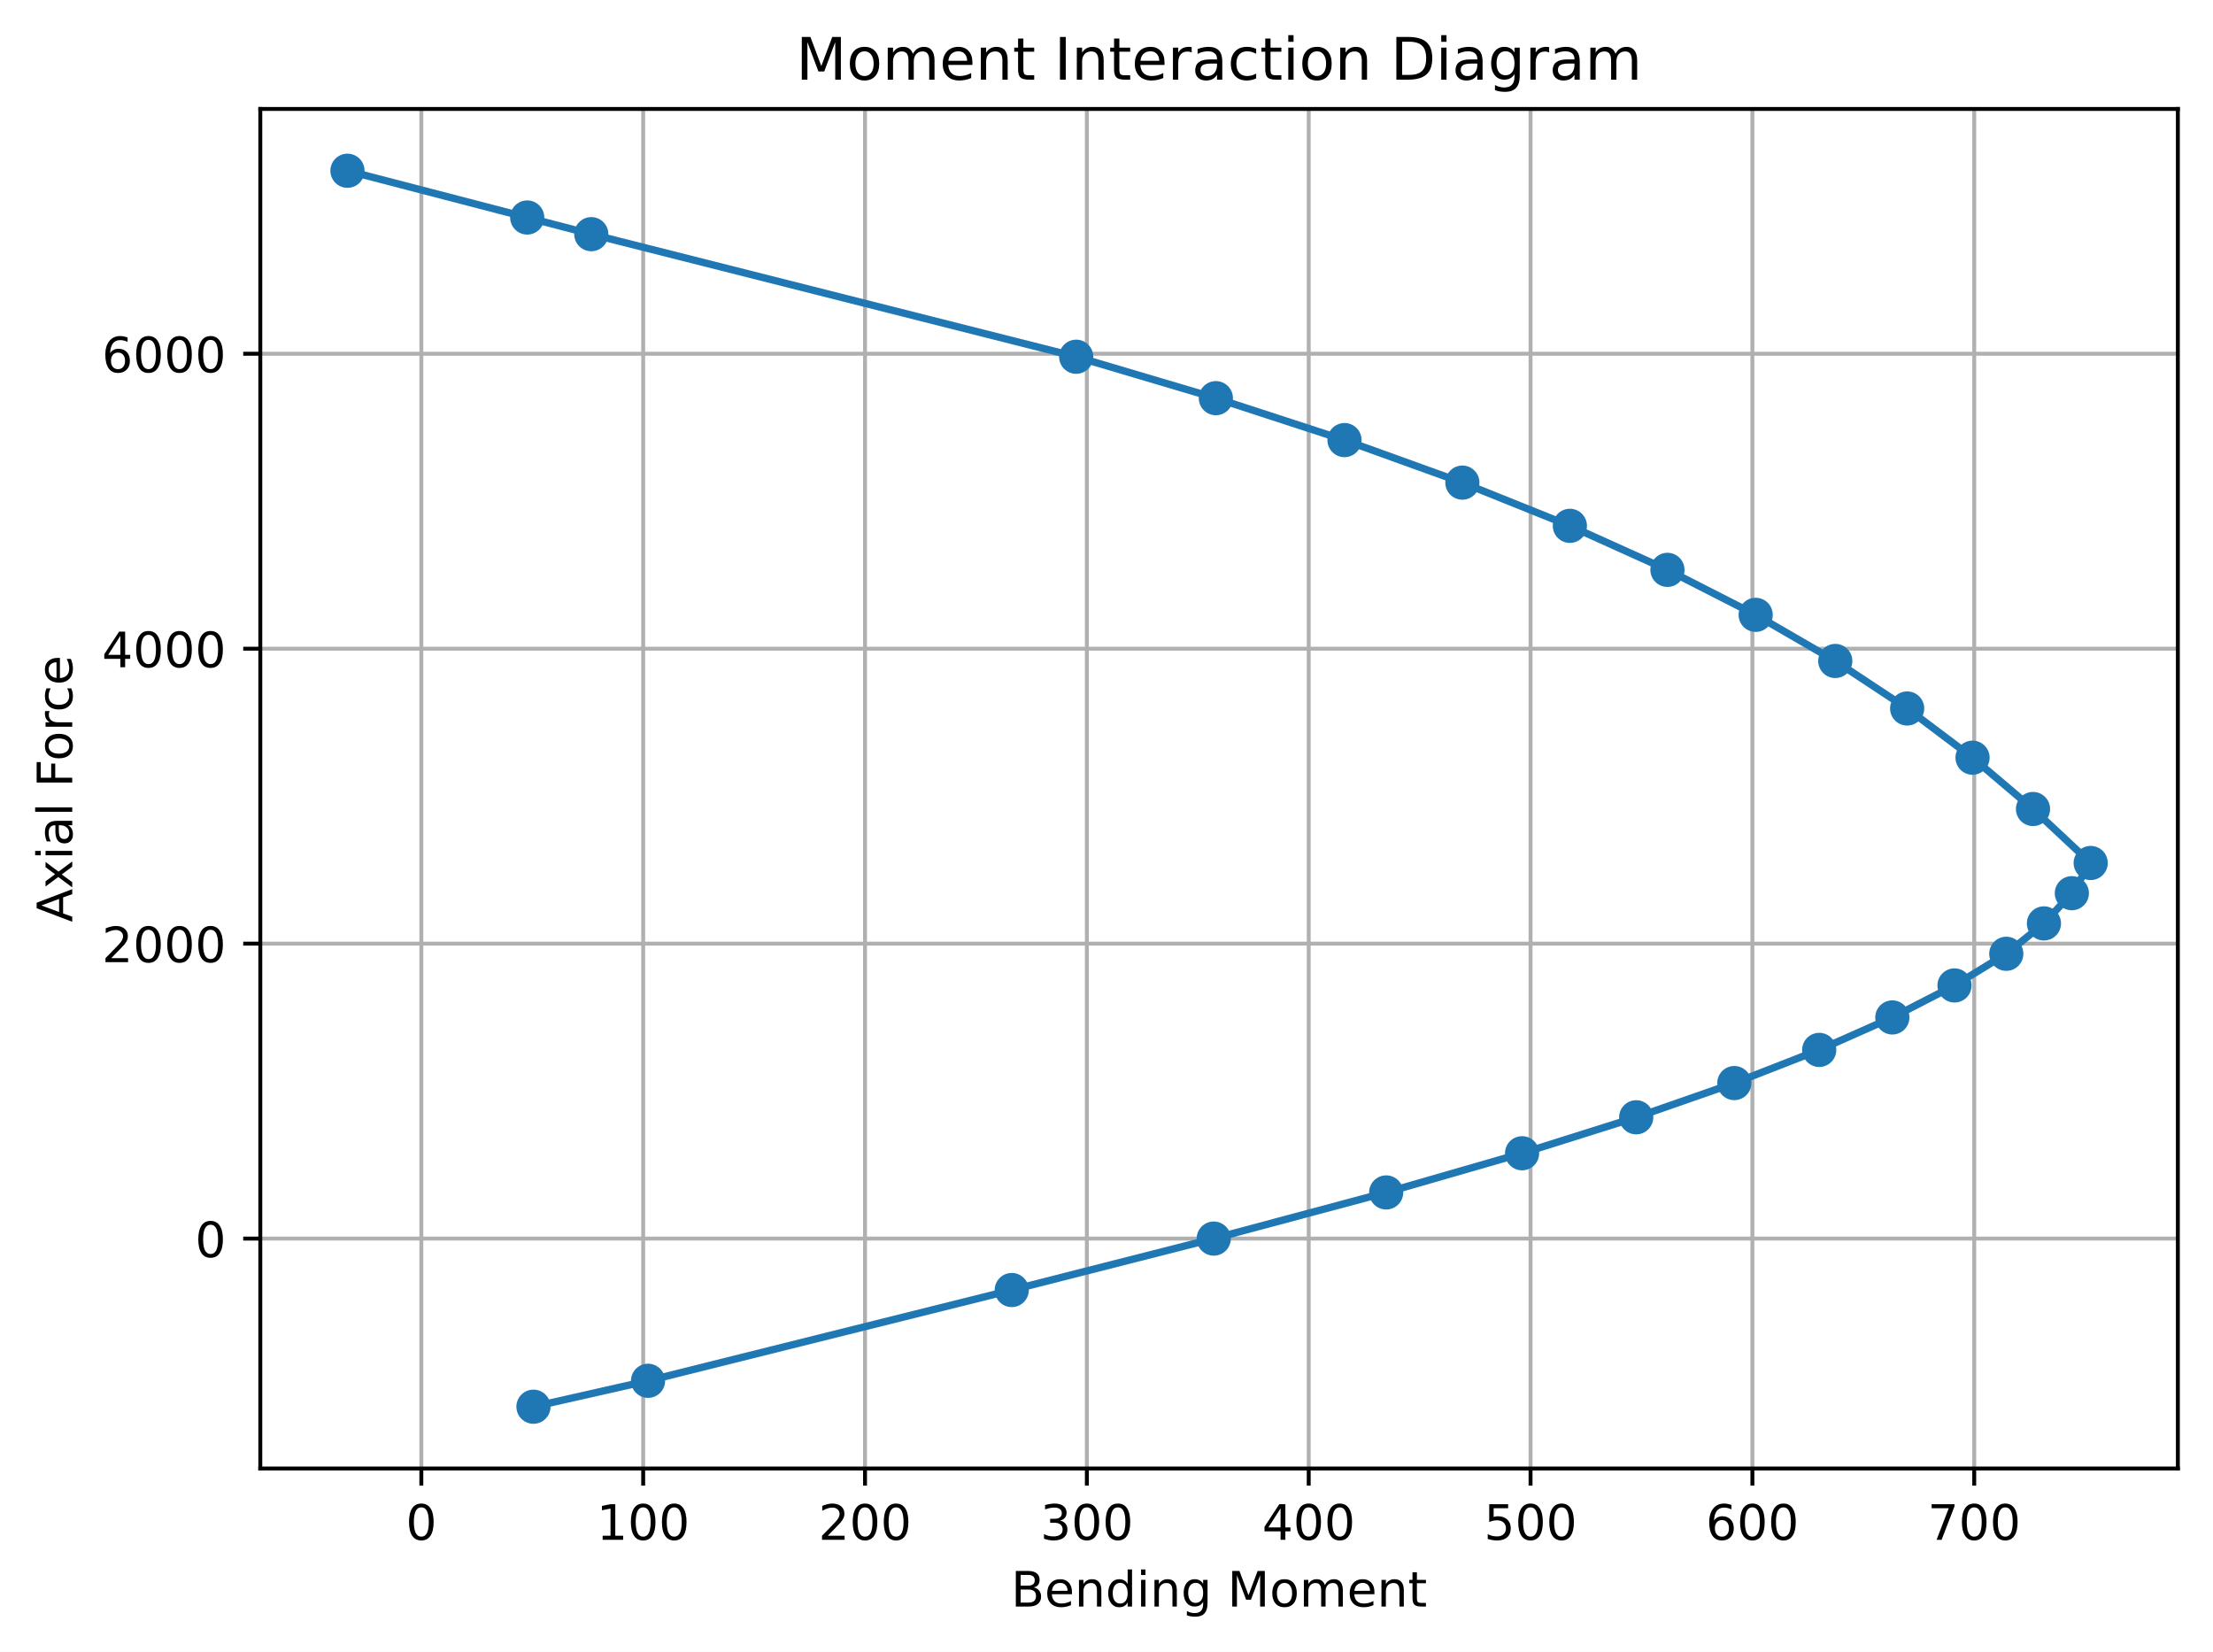
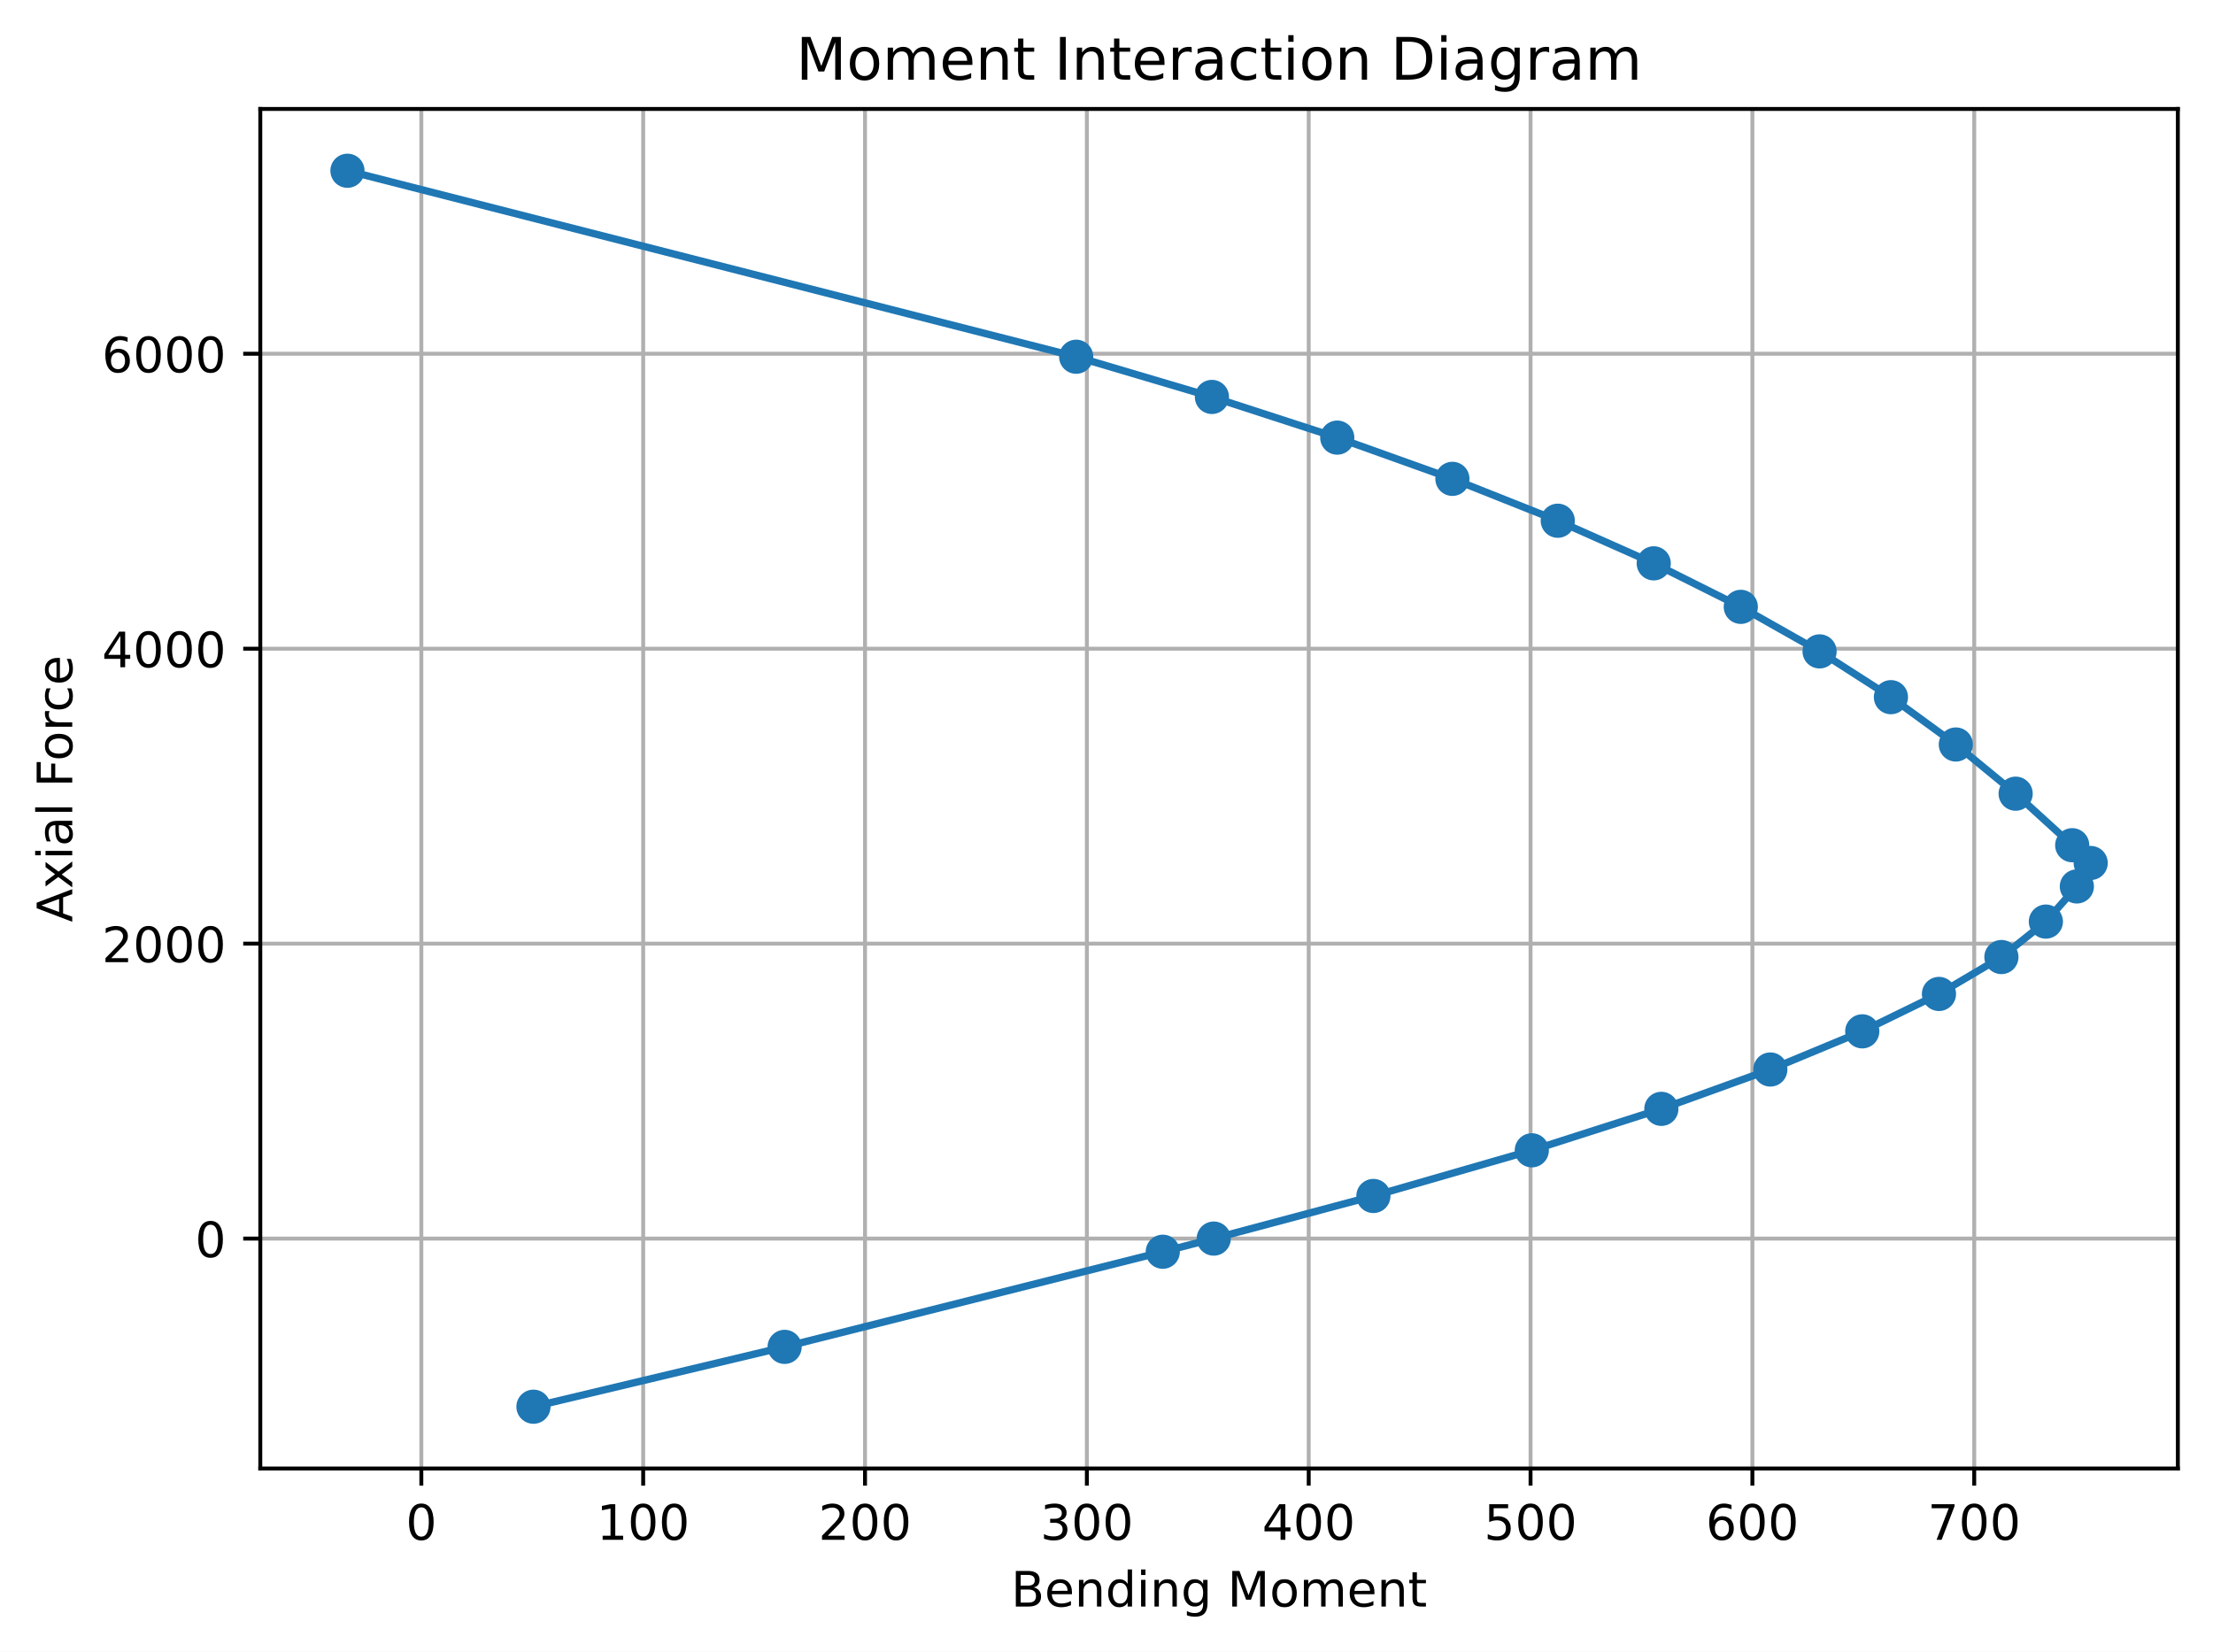
<svg xmlns="http://www.w3.org/2000/svg" xmlns:xlink="http://www.w3.org/1999/xlink" width="453.384pt" height="338.374pt" viewBox="0 0 453.384 338.374" version="1.1">
  <defs>
    <style type="text/css">*{stroke-linejoin: round; stroke-linecap: butt}</style>
  </defs>
  <g id="figure_1">
    <g id="patch_1">
      <path d="M -0 338.374  L 453.384 338.374  L 453.384 0  L -0 0  z " style="fill: #ffffff" />
    </g>
    <g id="axes_1">
      <g id="patch_2">
        <path d="M 53.328 300.818  L 446.184 300.818  L 446.184 22.318  L 53.328 22.318  z " style="fill: #ffffff" />
      </g>
      <g id="matplotlib.axis_1">
        <g id="xtick_1">
          <g id="line2d_1">
-             <path d="M 86.321 300.818  L 86.321 22.318  " clip-path="url(#p6e208a5904)" style="fill: none; stroke: #b0b0b0; stroke-width: 0.8; stroke-linecap: square" />
+             <path d="M 86.321 300.818  L 86.321 22.318  " clip-path="url(#pa97725a201)" style="fill: none; stroke: #b0b0b0; stroke-width: 0.8; stroke-linecap: square" />
          </g>
          <g id="line2d_2">
            <defs>
-               <path id="mb09eda11fc" d="M 0 0  L 0 3.5  " style="stroke: #000000; stroke-width: 0.8" />
+               <path id="m9ec57930f7" d="M 0 0  L 0 3.5  " style="stroke: #000000; stroke-width: 0.8" />
            </defs>
            <g>
-               <use xlink:href="#mb09eda11fc" x="86.321" y="300.818" style="stroke: #000000; stroke-width: 0.8" />
+               <use xlink:href="#m9ec57930f7" x="86.321" y="300.818" style="stroke: #000000; stroke-width: 0.8" />
            </g>
          </g>
          <g id="text_1">
            <g transform="translate(83.14008 315.4166) scale(0.1 -0.1)">
              <defs>
                <path id="DejaVuSans-30" d="M 2034 4250  Q 1547 4250 1301 3770  Q 1056 3291 1056 2328  Q 1056 1369 1301 889  Q 1547 409 2034 409  Q 2525 409 2770 889  Q 3016 1369 3016 2328  Q 3016 3291 2770 3770  Q 2525 4250 2034 4250  z M 2034 4750  Q 2819 4750 3233 4129  Q 3647 3509 3647 2328  Q 3647 1150 3233 529  Q 2819 -91 2034 -91  Q 1250 -91 836 529  Q 422 1150 422 2328  Q 422 3509 836 4129  Q 1250 4750 2034 4750  z " transform="scale(0.015625)" />
              </defs>
              <use xlink:href="#DejaVuSans-30" />
            </g>
          </g>
        </g>
        <g id="xtick_2">
          <g id="line2d_3">
-             <path d="M 131.771 300.818  L 131.771 22.318  " clip-path="url(#p6e208a5904)" style="fill: none; stroke: #b0b0b0; stroke-width: 0.8; stroke-linecap: square" />
+             <path d="M 131.771 300.818  L 131.771 22.318  " clip-path="url(#pa97725a201)" style="fill: none; stroke: #b0b0b0; stroke-width: 0.8; stroke-linecap: square" />
          </g>
          <g id="line2d_4">
            <g>
-               <use xlink:href="#mb09eda11fc" x="131.771" y="300.818" style="stroke: #000000; stroke-width: 0.8" />
+               <use xlink:href="#m9ec57930f7" x="131.771" y="300.818" style="stroke: #000000; stroke-width: 0.8" />
            </g>
          </g>
          <g id="text_2">
            <g transform="translate(122.2269 315.4166) scale(0.1 -0.1)">
              <defs>
                <path id="DejaVuSans-31" d="M 794 531  L 1825 531  L 1825 4091  L 703 3866  L 703 4441  L 1819 4666  L 2450 4666  L 2450 531  L 3481 531  L 3481 0  L 794 0  L 794 531  z " transform="scale(0.015625)" />
              </defs>
              <use xlink:href="#DejaVuSans-31" />
              <use xlink:href="#DejaVuSans-30" x="63.623" />
              <use xlink:href="#DejaVuSans-30" x="127.246" />
            </g>
          </g>
        </g>
        <g id="xtick_3">
          <g id="line2d_5">
-             <path d="M 177.22 300.818  L 177.22 22.318  " clip-path="url(#p6e208a5904)" style="fill: none; stroke: #b0b0b0; stroke-width: 0.8; stroke-linecap: square" />
+             <path d="M 177.22 300.818  L 177.22 22.318  " clip-path="url(#pa97725a201)" style="fill: none; stroke: #b0b0b0; stroke-width: 0.8; stroke-linecap: square" />
          </g>
          <g id="line2d_6">
            <g>
-               <use xlink:href="#mb09eda11fc" x="177.22" y="300.818" style="stroke: #000000; stroke-width: 0.8" />
+               <use xlink:href="#m9ec57930f7" x="177.22" y="300.818" style="stroke: #000000; stroke-width: 0.8" />
            </g>
          </g>
          <g id="text_3">
            <g transform="translate(167.6762 315.4166) scale(0.1 -0.1)">
              <defs>
                <path id="DejaVuSans-32" d="M 1228 531  L 3431 531  L 3431 0  L 469 0  L 469 531  Q 828 903 1448 1529  Q 2069 2156 2228 2338  Q 2531 2678 2651 2914  Q 2772 3150 2772 3378  Q 2772 3750 2511 3984  Q 2250 4219 1831 4219  Q 1534 4219 1204 4116  Q 875 4013 500 3803  L 500 4441  Q 881 4594 1212 4672  Q 1544 4750 1819 4750  Q 2544 4750 2975 4387  Q 3406 4025 3406 3419  Q 3406 3131 3298 2873  Q 3191 2616 2906 2266  Q 2828 2175 2409 1742  Q 1991 1309 1228 531  z " transform="scale(0.015625)" />
              </defs>
              <use xlink:href="#DejaVuSans-32" />
              <use xlink:href="#DejaVuSans-30" x="63.623" />
              <use xlink:href="#DejaVuSans-30" x="127.246" />
            </g>
          </g>
        </g>
        <g id="xtick_4">
          <g id="line2d_7">
-             <path d="M 222.669 300.818  L 222.669 22.318  " clip-path="url(#p6e208a5904)" style="fill: none; stroke: #b0b0b0; stroke-width: 0.8; stroke-linecap: square" />
+             <path d="M 222.669 300.818  L 222.669 22.318  " clip-path="url(#pa97725a201)" style="fill: none; stroke: #b0b0b0; stroke-width: 0.8; stroke-linecap: square" />
          </g>
          <g id="line2d_8">
            <g>
-               <use xlink:href="#mb09eda11fc" x="222.669" y="300.818" style="stroke: #000000; stroke-width: 0.8" />
+               <use xlink:href="#m9ec57930f7" x="222.669" y="300.818" style="stroke: #000000; stroke-width: 0.8" />
            </g>
          </g>
          <g id="text_4">
            <g transform="translate(213.1255 315.4166) scale(0.1 -0.1)">
              <defs>
                <path id="DejaVuSans-33" d="M 2597 2516  Q 3050 2419 3304 2112  Q 3559 1806 3559 1356  Q 3559 666 3084 287  Q 2609 -91 1734 -91  Q 1441 -91 1130 -33  Q 819 25 488 141  L 488 750  Q 750 597 1062 519  Q 1375 441 1716 441  Q 2309 441 2620 675  Q 2931 909 2931 1356  Q 2931 1769 2642 2001  Q 2353 2234 1838 2234  L 1294 2234  L 1294 2753  L 1863 2753  Q 2328 2753 2575 2939  Q 2822 3125 2822 3475  Q 2822 3834 2567 4026  Q 2313 4219 1838 4219  Q 1578 4219 1281 4162  Q 984 4106 628 3988  L 628 4550  Q 988 4650 1302 4700  Q 1616 4750 1894 4750  Q 2613 4750 3031 4423  Q 3450 4097 3450 3541  Q 3450 3153 3228 2886  Q 3006 2619 2597 2516  z " transform="scale(0.015625)" />
              </defs>
              <use xlink:href="#DejaVuSans-33" />
              <use xlink:href="#DejaVuSans-30" x="63.623" />
              <use xlink:href="#DejaVuSans-30" x="127.246" />
            </g>
          </g>
        </g>
        <g id="xtick_5">
          <g id="line2d_9">
-             <path d="M 268.119 300.818  L 268.119 22.318  " clip-path="url(#p6e208a5904)" style="fill: none; stroke: #b0b0b0; stroke-width: 0.8; stroke-linecap: square" />
+             <path d="M 268.119 300.818  L 268.119 22.318  " clip-path="url(#pa97725a201)" style="fill: none; stroke: #b0b0b0; stroke-width: 0.8; stroke-linecap: square" />
          </g>
          <g id="line2d_10">
            <g>
-               <use xlink:href="#mb09eda11fc" x="268.119" y="300.818" style="stroke: #000000; stroke-width: 0.8" />
+               <use xlink:href="#m9ec57930f7" x="268.119" y="300.818" style="stroke: #000000; stroke-width: 0.8" />
            </g>
          </g>
          <g id="text_5">
            <g transform="translate(258.5748 315.4166) scale(0.1 -0.1)">
              <defs>
                <path id="DejaVuSans-34" d="M 2419 4116  L 825 1625  L 2419 1625  L 2419 4116  z M 2253 4666  L 3047 4666  L 3047 1625  L 3713 1625  L 3713 1100  L 3047 1100  L 3047 0  L 2419 0  L 2419 1100  L 313 1100  L 313 1709  L 2253 4666  z " transform="scale(0.015625)" />
              </defs>
              <use xlink:href="#DejaVuSans-34" />
              <use xlink:href="#DejaVuSans-30" x="63.623" />
              <use xlink:href="#DejaVuSans-30" x="127.246" />
            </g>
          </g>
        </g>
        <g id="xtick_6">
          <g id="line2d_11">
-             <path d="M 313.568 300.818  L 313.568 22.318  " clip-path="url(#p6e208a5904)" style="fill: none; stroke: #b0b0b0; stroke-width: 0.8; stroke-linecap: square" />
+             <path d="M 313.568 300.818  L 313.568 22.318  " clip-path="url(#pa97725a201)" style="fill: none; stroke: #b0b0b0; stroke-width: 0.8; stroke-linecap: square" />
          </g>
          <g id="line2d_12">
            <g>
-               <use xlink:href="#mb09eda11fc" x="313.568" y="300.818" style="stroke: #000000; stroke-width: 0.8" />
+               <use xlink:href="#m9ec57930f7" x="313.568" y="300.818" style="stroke: #000000; stroke-width: 0.8" />
            </g>
          </g>
          <g id="text_6">
            <g transform="translate(304.0241 315.4166) scale(0.1 -0.1)">
              <defs>
                <path id="DejaVuSans-35" d="M 691 4666  L 3169 4666  L 3169 4134  L 1269 4134  L 1269 2991  Q 1406 3038 1543 3061  Q 1681 3084 1819 3084  Q 2600 3084 3056 2656  Q 3513 2228 3513 1497  Q 3513 744 3044 326  Q 2575 -91 1722 -91  Q 1428 -91 1123 -41  Q 819 9 494 109  L 494 744  Q 775 591 1075 516  Q 1375 441 1709 441  Q 2250 441 2565 725  Q 2881 1009 2881 1497  Q 2881 1984 2565 2268  Q 2250 2553 1709 2553  Q 1456 2553 1204 2497  Q 953 2441 691 2322  L 691 4666  z " transform="scale(0.015625)" />
              </defs>
              <use xlink:href="#DejaVuSans-35" />
              <use xlink:href="#DejaVuSans-30" x="63.623" />
              <use xlink:href="#DejaVuSans-30" x="127.246" />
            </g>
          </g>
        </g>
        <g id="xtick_7">
          <g id="line2d_13">
-             <path d="M 359.017 300.818  L 359.017 22.318  " clip-path="url(#p6e208a5904)" style="fill: none; stroke: #b0b0b0; stroke-width: 0.8; stroke-linecap: square" />
+             <path d="M 359.017 300.818  L 359.017 22.318  " clip-path="url(#pa97725a201)" style="fill: none; stroke: #b0b0b0; stroke-width: 0.8; stroke-linecap: square" />
          </g>
          <g id="line2d_14">
            <g>
-               <use xlink:href="#mb09eda11fc" x="359.017" y="300.818" style="stroke: #000000; stroke-width: 0.8" />
+               <use xlink:href="#m9ec57930f7" x="359.017" y="300.818" style="stroke: #000000; stroke-width: 0.8" />
            </g>
          </g>
          <g id="text_7">
            <g transform="translate(349.4734 315.4166) scale(0.1 -0.1)">
              <defs>
                <path id="DejaVuSans-36" d="M 2113 2584  Q 1688 2584 1439 2293  Q 1191 2003 1191 1497  Q 1191 994 1439 701  Q 1688 409 2113 409  Q 2538 409 2786 701  Q 3034 994 3034 1497  Q 3034 2003 2786 2293  Q 2538 2584 2113 2584  z M 3366 4563  L 3366 3988  Q 3128 4100 2886 4159  Q 2644 4219 2406 4219  Q 1781 4219 1451 3797  Q 1122 3375 1075 2522  Q 1259 2794 1537 2939  Q 1816 3084 2150 3084  Q 2853 3084 3261 2657  Q 3669 2231 3669 1497  Q 3669 778 3244 343  Q 2819 -91 2113 -91  Q 1303 -91 875 529  Q 447 1150 447 2328  Q 447 3434 972 4092  Q 1497 4750 2381 4750  Q 2619 4750 2861 4703  Q 3103 4656 3366 4563  z " transform="scale(0.015625)" />
              </defs>
              <use xlink:href="#DejaVuSans-36" />
              <use xlink:href="#DejaVuSans-30" x="63.623" />
              <use xlink:href="#DejaVuSans-30" x="127.246" />
            </g>
          </g>
        </g>
        <g id="xtick_8">
          <g id="line2d_15">
-             <path d="M 404.466 300.818  L 404.466 22.318  " clip-path="url(#p6e208a5904)" style="fill: none; stroke: #b0b0b0; stroke-width: 0.8; stroke-linecap: square" />
+             <path d="M 404.466 300.818  L 404.466 22.318  " clip-path="url(#pa97725a201)" style="fill: none; stroke: #b0b0b0; stroke-width: 0.8; stroke-linecap: square" />
          </g>
          <g id="line2d_16">
            <g>
-               <use xlink:href="#mb09eda11fc" x="404.466" y="300.818" style="stroke: #000000; stroke-width: 0.8" />
+               <use xlink:href="#m9ec57930f7" x="404.466" y="300.818" style="stroke: #000000; stroke-width: 0.8" />
            </g>
          </g>
          <g id="text_8">
            <g transform="translate(394.9227 315.4166) scale(0.1 -0.1)">
              <defs>
                <path id="DejaVuSans-37" d="M 525 4666  L 3525 4666  L 3525 4397  L 1831 0  L 1172 0  L 2766 4134  L 525 4134  L 525 4666  z " transform="scale(0.015625)" />
              </defs>
              <use xlink:href="#DejaVuSans-37" />
              <use xlink:href="#DejaVuSans-30" x="63.623" />
              <use xlink:href="#DejaVuSans-30" x="127.246" />
            </g>
          </g>
        </g>
        <g id="text_9">
          <g transform="translate(207.1359 329.0947) scale(0.1 -0.1)">
            <defs>
              <path id="DejaVuSans-42" d="M 1259 2228  L 1259 519  L 2272 519  Q 2781 519 3026 730  Q 3272 941 3272 1375  Q 3272 1813 3026 2020  Q 2781 2228 2272 2228  L 1259 2228  z M 1259 4147  L 1259 2741  L 2194 2741  Q 2656 2741 2882 2914  Q 3109 3088 3109 3444  Q 3109 3797 2882 3972  Q 2656 4147 2194 4147  L 1259 4147  z M 628 4666  L 2241 4666  Q 2963 4666 3353 4366  Q 3744 4066 3744 3513  Q 3744 3084 3544 2831  Q 3344 2578 2956 2516  Q 3422 2416 3680 2098  Q 3938 1781 3938 1306  Q 3938 681 3513 340  Q 3088 0 2303 0  L 628 0  L 628 4666  z " transform="scale(0.015625)" />
              <path id="DejaVuSans-65" d="M 3597 1894  L 3597 1613  L 953 1613  Q 991 1019 1311 708  Q 1631 397 2203 397  Q 2534 397 2845 478  Q 3156 559 3463 722  L 3463 178  Q 3153 47 2828 -22  Q 2503 -91 2169 -91  Q 1331 -91 842 396  Q 353 884 353 1716  Q 353 2575 817 3079  Q 1281 3584 2069 3584  Q 2775 3584 3186 3129  Q 3597 2675 3597 1894  z M 3022 2063  Q 3016 2534 2758 2815  Q 2500 3097 2075 3097  Q 1594 3097 1305 2825  Q 1016 2553 972 2059  L 3022 2063  z " transform="scale(0.015625)" />
              <path id="DejaVuSans-6e" d="M 3513 2113  L 3513 0  L 2938 0  L 2938 2094  Q 2938 2591 2744 2837  Q 2550 3084 2163 3084  Q 1697 3084 1428 2787  Q 1159 2491 1159 1978  L 1159 0  L 581 0  L 581 3500  L 1159 3500  L 1159 2956  Q 1366 3272 1645 3428  Q 1925 3584 2291 3584  Q 2894 3584 3203 3211  Q 3513 2838 3513 2113  z " transform="scale(0.015625)" />
              <path id="DejaVuSans-64" d="M 2906 2969  L 2906 4863  L 3481 4863  L 3481 0  L 2906 0  L 2906 525  Q 2725 213 2448 61  Q 2172 -91 1784 -91  Q 1150 -91 751 415  Q 353 922 353 1747  Q 353 2572 751 3078  Q 1150 3584 1784 3584  Q 2172 3584 2448 3432  Q 2725 3281 2906 2969  z M 947 1747  Q 947 1113 1208 752  Q 1469 391 1925 391  Q 2381 391 2643 752  Q 2906 1113 2906 1747  Q 2906 2381 2643 2742  Q 2381 3103 1925 3103  Q 1469 3103 1208 2742  Q 947 2381 947 1747  z " transform="scale(0.015625)" />
              <path id="DejaVuSans-69" d="M 603 3500  L 1178 3500  L 1178 0  L 603 0  L 603 3500  z M 603 4863  L 1178 4863  L 1178 4134  L 603 4134  L 603 4863  z " transform="scale(0.015625)" />
              <path id="DejaVuSans-67" d="M 2906 1791  Q 2906 2416 2648 2759  Q 2391 3103 1925 3103  Q 1463 3103 1205 2759  Q 947 2416 947 1791  Q 947 1169 1205 825  Q 1463 481 1925 481  Q 2391 481 2648 825  Q 2906 1169 2906 1791  z M 3481 434  Q 3481 -459 3084 -895  Q 2688 -1331 1869 -1331  Q 1566 -1331 1297 -1286  Q 1028 -1241 775 -1147  L 775 -588  Q 1028 -725 1275 -790  Q 1522 -856 1778 -856  Q 2344 -856 2625 -561  Q 2906 -266 2906 331  L 2906 616  Q 2728 306 2450 153  Q 2172 0 1784 0  Q 1141 0 747 490  Q 353 981 353 1791  Q 353 2603 747 3093  Q 1141 3584 1784 3584  Q 2172 3584 2450 3431  Q 2728 3278 2906 2969  L 2906 3500  L 3481 3500  L 3481 434  z " transform="scale(0.015625)" />
              <path id="DejaVuSans-20" transform="scale(0.015625)" />
              <path id="DejaVuSans-4d" d="M 628 4666  L 1569 4666  L 2759 1491  L 3956 4666  L 4897 4666  L 4897 0  L 4281 0  L 4281 4097  L 3078 897  L 2444 897  L 1241 4097  L 1241 0  L 628 0  L 628 4666  z " transform="scale(0.015625)" />
              <path id="DejaVuSans-6f" d="M 1959 3097  Q 1497 3097 1228 2736  Q 959 2375 959 1747  Q 959 1119 1226 758  Q 1494 397 1959 397  Q 2419 397 2687 759  Q 2956 1122 2956 1747  Q 2956 2369 2687 2733  Q 2419 3097 1959 3097  z M 1959 3584  Q 2709 3584 3137 3096  Q 3566 2609 3566 1747  Q 3566 888 3137 398  Q 2709 -91 1959 -91  Q 1206 -91 779 398  Q 353 888 353 1747  Q 353 2609 779 3096  Q 1206 3584 1959 3584  z " transform="scale(0.015625)" />
              <path id="DejaVuSans-6d" d="M 3328 2828  Q 3544 3216 3844 3400  Q 4144 3584 4550 3584  Q 5097 3584 5394 3201  Q 5691 2819 5691 2113  L 5691 0  L 5113 0  L 5113 2094  Q 5113 2597 4934 2840  Q 4756 3084 4391 3084  Q 3944 3084 3684 2787  Q 3425 2491 3425 1978  L 3425 0  L 2847 0  L 2847 2094  Q 2847 2600 2669 2842  Q 2491 3084 2119 3084  Q 1678 3084 1418 2786  Q 1159 2488 1159 1978  L 1159 0  L 581 0  L 581 3500  L 1159 3500  L 1159 2956  Q 1356 3278 1631 3431  Q 1906 3584 2284 3584  Q 2666 3584 2933 3390  Q 3200 3197 3328 2828  z " transform="scale(0.015625)" />
              <path id="DejaVuSans-74" d="M 1172 4494  L 1172 3500  L 2356 3500  L 2356 3053  L 1172 3053  L 1172 1153  Q 1172 725 1289 603  Q 1406 481 1766 481  L 2356 481  L 2356 0  L 1766 0  Q 1100 0 847 248  Q 594 497 594 1153  L 594 3053  L 172 3053  L 172 3500  L 594 3500  L 594 4494  L 1172 4494  z " transform="scale(0.015625)" />
            </defs>
            <use xlink:href="#DejaVuSans-42" />
            <use xlink:href="#DejaVuSans-65" x="68.604" />
            <use xlink:href="#DejaVuSans-6e" x="130.127" />
            <use xlink:href="#DejaVuSans-64" x="193.506" />
            <use xlink:href="#DejaVuSans-69" x="256.982" />
            <use xlink:href="#DejaVuSans-6e" x="284.766" />
            <use xlink:href="#DejaVuSans-67" x="348.145" />
            <use xlink:href="#DejaVuSans-20" x="411.621" />
            <use xlink:href="#DejaVuSans-4d" x="443.408" />
            <use xlink:href="#DejaVuSans-6f" x="529.688" />
            <use xlink:href="#DejaVuSans-6d" x="590.869" />
            <use xlink:href="#DejaVuSans-65" x="688.281" />
            <use xlink:href="#DejaVuSans-6e" x="749.805" />
            <use xlink:href="#DejaVuSans-74" x="813.184" />
          </g>
        </g>
      </g>
      <g id="matplotlib.axis_2">
        <g id="ytick_1">
          <g id="line2d_17">
-             <path d="M 53.328 253.72  L 446.184 253.72  " clip-path="url(#p6e208a5904)" style="fill: none; stroke: #b0b0b0; stroke-width: 0.8; stroke-linecap: square" />
+             <path d="M 53.328 253.72  L 446.184 253.72  " clip-path="url(#pa97725a201)" style="fill: none; stroke: #b0b0b0; stroke-width: 0.8; stroke-linecap: square" />
          </g>
          <g id="line2d_18">
            <defs>
-               <path id="m2d12df5ac3" d="M 0 0  L -3.5 0  " style="stroke: #000000; stroke-width: 0.8" />
+               <path id="m8233905c2d" d="M 0 0  L -3.5 0  " style="stroke: #000000; stroke-width: 0.8" />
            </defs>
            <g>
-               <use xlink:href="#m2d12df5ac3" x="53.328" y="253.72" style="stroke: #000000; stroke-width: 0.8" />
+               <use xlink:href="#m8233905c2d" x="53.328" y="253.72" style="stroke: #000000; stroke-width: 0.8" />
            </g>
          </g>
          <g id="text_10">
            <g transform="translate(39.96563 257.5193) scale(0.1 -0.1)">
              <use xlink:href="#DejaVuSans-30" />
            </g>
          </g>
        </g>
        <g id="ytick_2">
          <g id="line2d_19">
-             <path d="M 53.328 193.301  L 446.184 193.301  " clip-path="url(#p6e208a5904)" style="fill: none; stroke: #b0b0b0; stroke-width: 0.8; stroke-linecap: square" />
+             <path d="M 53.328 193.301  L 446.184 193.301  " clip-path="url(#pa97725a201)" style="fill: none; stroke: #b0b0b0; stroke-width: 0.8; stroke-linecap: square" />
          </g>
          <g id="line2d_20">
            <g>
-               <use xlink:href="#m2d12df5ac3" x="53.328" y="193.301" style="stroke: #000000; stroke-width: 0.8" />
+               <use xlink:href="#m8233905c2d" x="53.328" y="193.301" style="stroke: #000000; stroke-width: 0.8" />
            </g>
          </g>
          <g id="text_11">
            <g transform="translate(20.87813 197.1002) scale(0.1 -0.1)">
              <use xlink:href="#DejaVuSans-32" />
              <use xlink:href="#DejaVuSans-30" x="63.623" />
              <use xlink:href="#DejaVuSans-30" x="127.246" />
              <use xlink:href="#DejaVuSans-30" x="190.869" />
            </g>
          </g>
        </g>
        <g id="ytick_3">
          <g id="line2d_21">
-             <path d="M 53.328 132.882  L 446.184 132.882  " clip-path="url(#p6e208a5904)" style="fill: none; stroke: #b0b0b0; stroke-width: 0.8; stroke-linecap: square" />
+             <path d="M 53.328 132.882  L 446.184 132.882  " clip-path="url(#pa97725a201)" style="fill: none; stroke: #b0b0b0; stroke-width: 0.8; stroke-linecap: square" />
          </g>
          <g id="line2d_22">
            <g>
-               <use xlink:href="#m2d12df5ac3" x="53.328" y="132.882" style="stroke: #000000; stroke-width: 0.8" />
+               <use xlink:href="#m8233905c2d" x="53.328" y="132.882" style="stroke: #000000; stroke-width: 0.8" />
            </g>
          </g>
          <g id="text_12">
            <g transform="translate(20.87813 136.681) scale(0.1 -0.1)">
              <use xlink:href="#DejaVuSans-34" />
              <use xlink:href="#DejaVuSans-30" x="63.623" />
              <use xlink:href="#DejaVuSans-30" x="127.246" />
              <use xlink:href="#DejaVuSans-30" x="190.869" />
            </g>
          </g>
        </g>
        <g id="ytick_4">
          <g id="line2d_23">
-             <path d="M 53.328 72.463  L 446.184 72.463  " clip-path="url(#p6e208a5904)" style="fill: none; stroke: #b0b0b0; stroke-width: 0.8; stroke-linecap: square" />
+             <path d="M 53.328 72.463  L 446.184 72.463  " clip-path="url(#pa97725a201)" style="fill: none; stroke: #b0b0b0; stroke-width: 0.8; stroke-linecap: square" />
          </g>
          <g id="line2d_24">
            <g>
-               <use xlink:href="#m2d12df5ac3" x="53.328" y="72.463" style="stroke: #000000; stroke-width: 0.8" />
+               <use xlink:href="#m8233905c2d" x="53.328" y="72.463" style="stroke: #000000; stroke-width: 0.8" />
            </g>
          </g>
          <g id="text_13">
            <g transform="translate(20.87813 76.26187) scale(0.1 -0.1)">
              <use xlink:href="#DejaVuSans-36" />
              <use xlink:href="#DejaVuSans-30" x="63.623" />
              <use xlink:href="#DejaVuSans-30" x="127.246" />
              <use xlink:href="#DejaVuSans-30" x="190.869" />
            </g>
          </g>
        </g>
        <g id="text_14">
          <g transform="translate(14.79844 188.9017) rotate(-90) scale(0.1 -0.1)">
            <defs>
              <path id="DejaVuSans-41" d="M 2188 4044  L 1331 1722  L 3047 1722  L 2188 4044  z M 1831 4666  L 2547 4666  L 4325 0  L 3669 0  L 3244 1197  L 1141 1197  L 716 0  L 50 0  L 1831 4666  z " transform="scale(0.015625)" />
              <path id="DejaVuSans-78" d="M 3513 3500  L 2247 1797  L 3578 0  L 2900 0  L 1881 1375  L 863 0  L 184 0  L 1544 1831  L 300 3500  L 978 3500  L 1906 2253  L 2834 3500  L 3513 3500  z " transform="scale(0.015625)" />
              <path id="DejaVuSans-61" d="M 2194 1759  Q 1497 1759 1228 1600  Q 959 1441 959 1056  Q 959 750 1161 570  Q 1363 391 1709 391  Q 2188 391 2477 730  Q 2766 1069 2766 1631  L 2766 1759  L 2194 1759  z M 3341 1997  L 3341 0  L 2766 0  L 2766 531  Q 2569 213 2275 61  Q 1981 -91 1556 -91  Q 1019 -91 701 211  Q 384 513 384 1019  Q 384 1609 779 1909  Q 1175 2209 1959 2209  L 2766 2209  L 2766 2266  Q 2766 2663 2505 2880  Q 2244 3097 1772 3097  Q 1472 3097 1187 3025  Q 903 2953 641 2809  L 641 3341  Q 956 3463 1253 3523  Q 1550 3584 1831 3584  Q 2591 3584 2966 3190  Q 3341 2797 3341 1997  z " transform="scale(0.015625)" />
              <path id="DejaVuSans-6c" d="M 603 4863  L 1178 4863  L 1178 0  L 603 0  L 603 4863  z " transform="scale(0.015625)" />
              <path id="DejaVuSans-46" d="M 628 4666  L 3309 4666  L 3309 4134  L 1259 4134  L 1259 2759  L 3109 2759  L 3109 2228  L 1259 2228  L 1259 0  L 628 0  L 628 4666  z " transform="scale(0.015625)" />
              <path id="DejaVuSans-72" d="M 2631 2963  Q 2534 3019 2420 3045  Q 2306 3072 2169 3072  Q 1681 3072 1420 2755  Q 1159 2438 1159 1844  L 1159 0  L 581 0  L 581 3500  L 1159 3500  L 1159 2956  Q 1341 3275 1631 3429  Q 1922 3584 2338 3584  Q 2397 3584 2469 3576  Q 2541 3569 2628 3553  L 2631 2963  z " transform="scale(0.015625)" />
              <path id="DejaVuSans-63" d="M 3122 3366  L 3122 2828  Q 2878 2963 2633 3030  Q 2388 3097 2138 3097  Q 1578 3097 1268 2742  Q 959 2388 959 1747  Q 959 1106 1268 751  Q 1578 397 2138 397  Q 2388 397 2633 464  Q 2878 531 3122 666  L 3122 134  Q 2881 22 2623 -34  Q 2366 -91 2075 -91  Q 1284 -91 818 406  Q 353 903 353 1747  Q 353 2603 823 3093  Q 1294 3584 2113 3584  Q 2378 3584 2631 3529  Q 2884 3475 3122 3366  z " transform="scale(0.015625)" />
            </defs>
            <use xlink:href="#DejaVuSans-41" />
            <use xlink:href="#DejaVuSans-78" x="68.408" />
            <use xlink:href="#DejaVuSans-69" x="127.588" />
            <use xlink:href="#DejaVuSans-61" x="155.371" />
            <use xlink:href="#DejaVuSans-6c" x="216.65" />
            <use xlink:href="#DejaVuSans-20" x="244.434" />
            <use xlink:href="#DejaVuSans-46" x="276.221" />
            <use xlink:href="#DejaVuSans-6f" x="330.115" />
            <use xlink:href="#DejaVuSans-72" x="391.297" />
            <use xlink:href="#DejaVuSans-63" x="430.16" />
            <use xlink:href="#DejaVuSans-65" x="485.141" />
          </g>
        </g>
      </g>
      <g id="line2d_25">
-         <path d="M 71.185 34.977  L 108.012 44.553  L 121.139 47.967  L 220.479 73.077  L 249.098 81.562  L 275.451 90.152  L 299.601 98.864  L 321.624 107.716  L 341.615 116.735  L 359.691 125.949  L 375.999 135.398  L 390.727 145.13  L 404.122 155.209  L 416.509 165.721  L 428.327 176.779  L 424.466 182.967  L 418.747 189.156  L 411.035 195.379  L 400.427 201.864  L 387.689 208.419  L 372.71 215.07  L 355.318 221.863  L 335.213 228.872  L 311.834 236.239  L 283.992 244.267  L 248.664 253.72  L 207.282 264.258  L 132.768 282.848  L 109.291 288.159  " clip-path="url(#p6e208a5904)" style="fill: none; stroke: #1f77b4; stroke-width: 1.5; stroke-linecap: square" />
+         <path d="M 71.185 34.977  L 220.479 73.077  L 248.29 81.312  L 273.965 89.645  L 297.56 98.091  L 319.145 106.669  L 338.804 115.399  L 356.64 124.31  L 372.783 133.434  L 387.398 142.815  L 400.696 152.508  L 412.953 162.584  L 424.54 173.139  L 428.327 176.779  L 425.491 181.583  L 419.144 188.784  L 410.035 196.046  L 397.241 203.605  L 381.527 211.267  L 362.69 219.083  L 340.367 227.144  L 313.828 235.637  L 281.374 244.991  L 248.664 253.72  L 238.223 256.415  L 160.751 275.902  L 109.291 288.159  " clip-path="url(#pa97725a201)" style="fill: none; stroke: #1f77b4; stroke-width: 1.5; stroke-linecap: square" />
        <defs>
-           <path id="m84b19a9fc6" d="M 0 3  C 0.796 3 1.559 2.684 2.121 2.121  C 2.684 1.559 3 0.796 3 0  C 3 -0.796 2.684 -1.559 2.121 -2.121  C 1.559 -2.684 0.796 -3 0 -3  C -0.796 -3 -1.559 -2.684 -2.121 -2.121  C -2.684 -1.559 -3 -0.796 -3 0  C -3 0.796 -2.684 1.559 -2.121 2.121  C -1.559 2.684 -0.796 3 0 3  z " style="stroke: #1f77b4" />
+           <path id="m0add1c1170" d="M 0 3  C 0.796 3 1.559 2.684 2.121 2.121  C 2.684 1.559 3 0.796 3 0  C 3 -0.796 2.684 -1.559 2.121 -2.121  C 1.559 -2.684 0.796 -3 0 -3  C -0.796 -3 -1.559 -2.684 -2.121 -2.121  C -2.684 -1.559 -3 -0.796 -3 0  C -3 0.796 -2.684 1.559 -2.121 2.121  C -1.559 2.684 -0.796 3 0 3  z " style="stroke: #1f77b4" />
        </defs>
-         <g clip-path="url(#p6e208a5904)">
-           <use xlink:href="#m84b19a9fc6" x="71.185" y="34.977" style="fill: #1f77b4; stroke: #1f77b4" />
-           <use xlink:href="#m84b19a9fc6" x="108.012" y="44.553" style="fill: #1f77b4; stroke: #1f77b4" />
-           <use xlink:href="#m84b19a9fc6" x="121.139" y="47.967" style="fill: #1f77b4; stroke: #1f77b4" />
-           <use xlink:href="#m84b19a9fc6" x="220.479" y="73.077" style="fill: #1f77b4; stroke: #1f77b4" />
-           <use xlink:href="#m84b19a9fc6" x="249.098" y="81.562" style="fill: #1f77b4; stroke: #1f77b4" />
-           <use xlink:href="#m84b19a9fc6" x="275.451" y="90.152" style="fill: #1f77b4; stroke: #1f77b4" />
-           <use xlink:href="#m84b19a9fc6" x="299.601" y="98.864" style="fill: #1f77b4; stroke: #1f77b4" />
-           <use xlink:href="#m84b19a9fc6" x="321.624" y="107.716" style="fill: #1f77b4; stroke: #1f77b4" />
-           <use xlink:href="#m84b19a9fc6" x="341.615" y="116.735" style="fill: #1f77b4; stroke: #1f77b4" />
-           <use xlink:href="#m84b19a9fc6" x="359.691" y="125.949" style="fill: #1f77b4; stroke: #1f77b4" />
-           <use xlink:href="#m84b19a9fc6" x="375.999" y="135.398" style="fill: #1f77b4; stroke: #1f77b4" />
-           <use xlink:href="#m84b19a9fc6" x="390.727" y="145.13" style="fill: #1f77b4; stroke: #1f77b4" />
-           <use xlink:href="#m84b19a9fc6" x="404.122" y="155.209" style="fill: #1f77b4; stroke: #1f77b4" />
-           <use xlink:href="#m84b19a9fc6" x="416.509" y="165.721" style="fill: #1f77b4; stroke: #1f77b4" />
-           <use xlink:href="#m84b19a9fc6" x="428.327" y="176.779" style="fill: #1f77b4; stroke: #1f77b4" />
-           <use xlink:href="#m84b19a9fc6" x="424.466" y="182.967" style="fill: #1f77b4; stroke: #1f77b4" />
-           <use xlink:href="#m84b19a9fc6" x="418.747" y="189.156" style="fill: #1f77b4; stroke: #1f77b4" />
-           <use xlink:href="#m84b19a9fc6" x="411.035" y="195.379" style="fill: #1f77b4; stroke: #1f77b4" />
-           <use xlink:href="#m84b19a9fc6" x="400.427" y="201.864" style="fill: #1f77b4; stroke: #1f77b4" />
-           <use xlink:href="#m84b19a9fc6" x="387.689" y="208.419" style="fill: #1f77b4; stroke: #1f77b4" />
-           <use xlink:href="#m84b19a9fc6" x="372.71" y="215.07" style="fill: #1f77b4; stroke: #1f77b4" />
-           <use xlink:href="#m84b19a9fc6" x="355.318" y="221.863" style="fill: #1f77b4; stroke: #1f77b4" />
-           <use xlink:href="#m84b19a9fc6" x="335.213" y="228.872" style="fill: #1f77b4; stroke: #1f77b4" />
-           <use xlink:href="#m84b19a9fc6" x="311.834" y="236.239" style="fill: #1f77b4; stroke: #1f77b4" />
-           <use xlink:href="#m84b19a9fc6" x="283.992" y="244.267" style="fill: #1f77b4; stroke: #1f77b4" />
-           <use xlink:href="#m84b19a9fc6" x="248.664" y="253.72" style="fill: #1f77b4; stroke: #1f77b4" />
-           <use xlink:href="#m84b19a9fc6" x="207.282" y="264.258" style="fill: #1f77b4; stroke: #1f77b4" />
-           <use xlink:href="#m84b19a9fc6" x="132.768" y="282.848" style="fill: #1f77b4; stroke: #1f77b4" />
-           <use xlink:href="#m84b19a9fc6" x="109.291" y="288.159" style="fill: #1f77b4; stroke: #1f77b4" />
+         <g clip-path="url(#pa97725a201)">
+           <use xlink:href="#m0add1c1170" x="71.185" y="34.977" style="fill: #1f77b4; stroke: #1f77b4" />
+           <use xlink:href="#m0add1c1170" x="220.479" y="73.077" style="fill: #1f77b4; stroke: #1f77b4" />
+           <use xlink:href="#m0add1c1170" x="248.29" y="81.312" style="fill: #1f77b4; stroke: #1f77b4" />
+           <use xlink:href="#m0add1c1170" x="273.965" y="89.645" style="fill: #1f77b4; stroke: #1f77b4" />
+           <use xlink:href="#m0add1c1170" x="297.56" y="98.091" style="fill: #1f77b4; stroke: #1f77b4" />
+           <use xlink:href="#m0add1c1170" x="319.145" y="106.669" style="fill: #1f77b4; stroke: #1f77b4" />
+           <use xlink:href="#m0add1c1170" x="338.804" y="115.399" style="fill: #1f77b4; stroke: #1f77b4" />
+           <use xlink:href="#m0add1c1170" x="356.64" y="124.31" style="fill: #1f77b4; stroke: #1f77b4" />
+           <use xlink:href="#m0add1c1170" x="372.783" y="133.434" style="fill: #1f77b4; stroke: #1f77b4" />
+           <use xlink:href="#m0add1c1170" x="387.398" y="142.815" style="fill: #1f77b4; stroke: #1f77b4" />
+           <use xlink:href="#m0add1c1170" x="400.696" y="152.508" style="fill: #1f77b4; stroke: #1f77b4" />
+           <use xlink:href="#m0add1c1170" x="412.953" y="162.584" style="fill: #1f77b4; stroke: #1f77b4" />
+           <use xlink:href="#m0add1c1170" x="424.54" y="173.139" style="fill: #1f77b4; stroke: #1f77b4" />
+           <use xlink:href="#m0add1c1170" x="428.327" y="176.779" style="fill: #1f77b4; stroke: #1f77b4" />
+           <use xlink:href="#m0add1c1170" x="425.491" y="181.583" style="fill: #1f77b4; stroke: #1f77b4" />
+           <use xlink:href="#m0add1c1170" x="419.144" y="188.784" style="fill: #1f77b4; stroke: #1f77b4" />
+           <use xlink:href="#m0add1c1170" x="410.035" y="196.046" style="fill: #1f77b4; stroke: #1f77b4" />
+           <use xlink:href="#m0add1c1170" x="397.241" y="203.605" style="fill: #1f77b4; stroke: #1f77b4" />
+           <use xlink:href="#m0add1c1170" x="381.527" y="211.267" style="fill: #1f77b4; stroke: #1f77b4" />
+           <use xlink:href="#m0add1c1170" x="362.69" y="219.083" style="fill: #1f77b4; stroke: #1f77b4" />
+           <use xlink:href="#m0add1c1170" x="340.367" y="227.144" style="fill: #1f77b4; stroke: #1f77b4" />
+           <use xlink:href="#m0add1c1170" x="313.828" y="235.637" style="fill: #1f77b4; stroke: #1f77b4" />
+           <use xlink:href="#m0add1c1170" x="281.374" y="244.991" style="fill: #1f77b4; stroke: #1f77b4" />
+           <use xlink:href="#m0add1c1170" x="248.664" y="253.72" style="fill: #1f77b4; stroke: #1f77b4" />
+           <use xlink:href="#m0add1c1170" x="238.223" y="256.415" style="fill: #1f77b4; stroke: #1f77b4" />
+           <use xlink:href="#m0add1c1170" x="160.751" y="275.902" style="fill: #1f77b4; stroke: #1f77b4" />
+           <use xlink:href="#m0add1c1170" x="109.291" y="288.159" style="fill: #1f77b4; stroke: #1f77b4" />
        </g>
      </g>
      <g id="patch_3">
        <path d="M 53.328 300.818  L 53.328 22.318  " style="fill: none; stroke: #000000; stroke-width: 0.8; stroke-linejoin: miter; stroke-linecap: square" />
      </g>
      <g id="patch_4">
        <path d="M 446.184 300.818  L 446.184 22.318  " style="fill: none; stroke: #000000; stroke-width: 0.8; stroke-linejoin: miter; stroke-linecap: square" />
      </g>
      <g id="patch_5">
        <path d="M 53.328 300.818  L 446.184 300.818  " style="fill: none; stroke: #000000; stroke-width: 0.8; stroke-linejoin: miter; stroke-linecap: square" />
      </g>
      <g id="patch_6">
        <path d="M 53.328 22.318  L 446.184 22.318  " style="fill: none; stroke: #000000; stroke-width: 0.8; stroke-linejoin: miter; stroke-linecap: square" />
      </g>
      <g id="text_15">
        <g transform="translate(163.0909 16.31812) scale(0.12 -0.12)">
          <defs>
            <path id="DejaVuSans-49" d="M 628 4666  L 1259 4666  L 1259 0  L 628 0  L 628 4666  z " transform="scale(0.015625)" />
            <path id="DejaVuSans-44" d="M 1259 4147  L 1259 519  L 2022 519  Q 2988 519 3436 956  Q 3884 1394 3884 2338  Q 3884 3275 3436 3711  Q 2988 4147 2022 4147  L 1259 4147  z M 628 4666  L 1925 4666  Q 3281 4666 3915 4102  Q 4550 3538 4550 2338  Q 4550 1131 3912 565  Q 3275 0 1925 0  L 628 0  L 628 4666  z " transform="scale(0.015625)" />
          </defs>
          <use xlink:href="#DejaVuSans-4d" />
          <use xlink:href="#DejaVuSans-6f" x="86.279" />
          <use xlink:href="#DejaVuSans-6d" x="147.461" />
          <use xlink:href="#DejaVuSans-65" x="244.873" />
          <use xlink:href="#DejaVuSans-6e" x="306.396" />
          <use xlink:href="#DejaVuSans-74" x="369.775" />
          <use xlink:href="#DejaVuSans-20" x="408.984" />
          <use xlink:href="#DejaVuSans-49" x="440.771" />
          <use xlink:href="#DejaVuSans-6e" x="470.264" />
          <use xlink:href="#DejaVuSans-74" x="533.643" />
          <use xlink:href="#DejaVuSans-65" x="572.852" />
          <use xlink:href="#DejaVuSans-72" x="634.375" />
          <use xlink:href="#DejaVuSans-61" x="675.488" />
          <use xlink:href="#DejaVuSans-63" x="736.768" />
          <use xlink:href="#DejaVuSans-74" x="791.748" />
          <use xlink:href="#DejaVuSans-69" x="830.957" />
          <use xlink:href="#DejaVuSans-6f" x="858.74" />
          <use xlink:href="#DejaVuSans-6e" x="919.922" />
          <use xlink:href="#DejaVuSans-20" x="983.301" />
          <use xlink:href="#DejaVuSans-44" x="1015.088" />
          <use xlink:href="#DejaVuSans-69" x="1092.09" />
          <use xlink:href="#DejaVuSans-61" x="1119.873" />
          <use xlink:href="#DejaVuSans-67" x="1181.152" />
          <use xlink:href="#DejaVuSans-72" x="1244.629" />
          <use xlink:href="#DejaVuSans-61" x="1285.742" />
          <use xlink:href="#DejaVuSans-6d" x="1347.021" />
        </g>
      </g>
    </g>
  </g>
  <defs>
-     <clipPath id="p6e208a5904">
+     <clipPath id="pa97725a201">
      <rect x="53.328" y="22.318" width="392.856" height="278.5" />
    </clipPath>
  </defs>
</svg>
